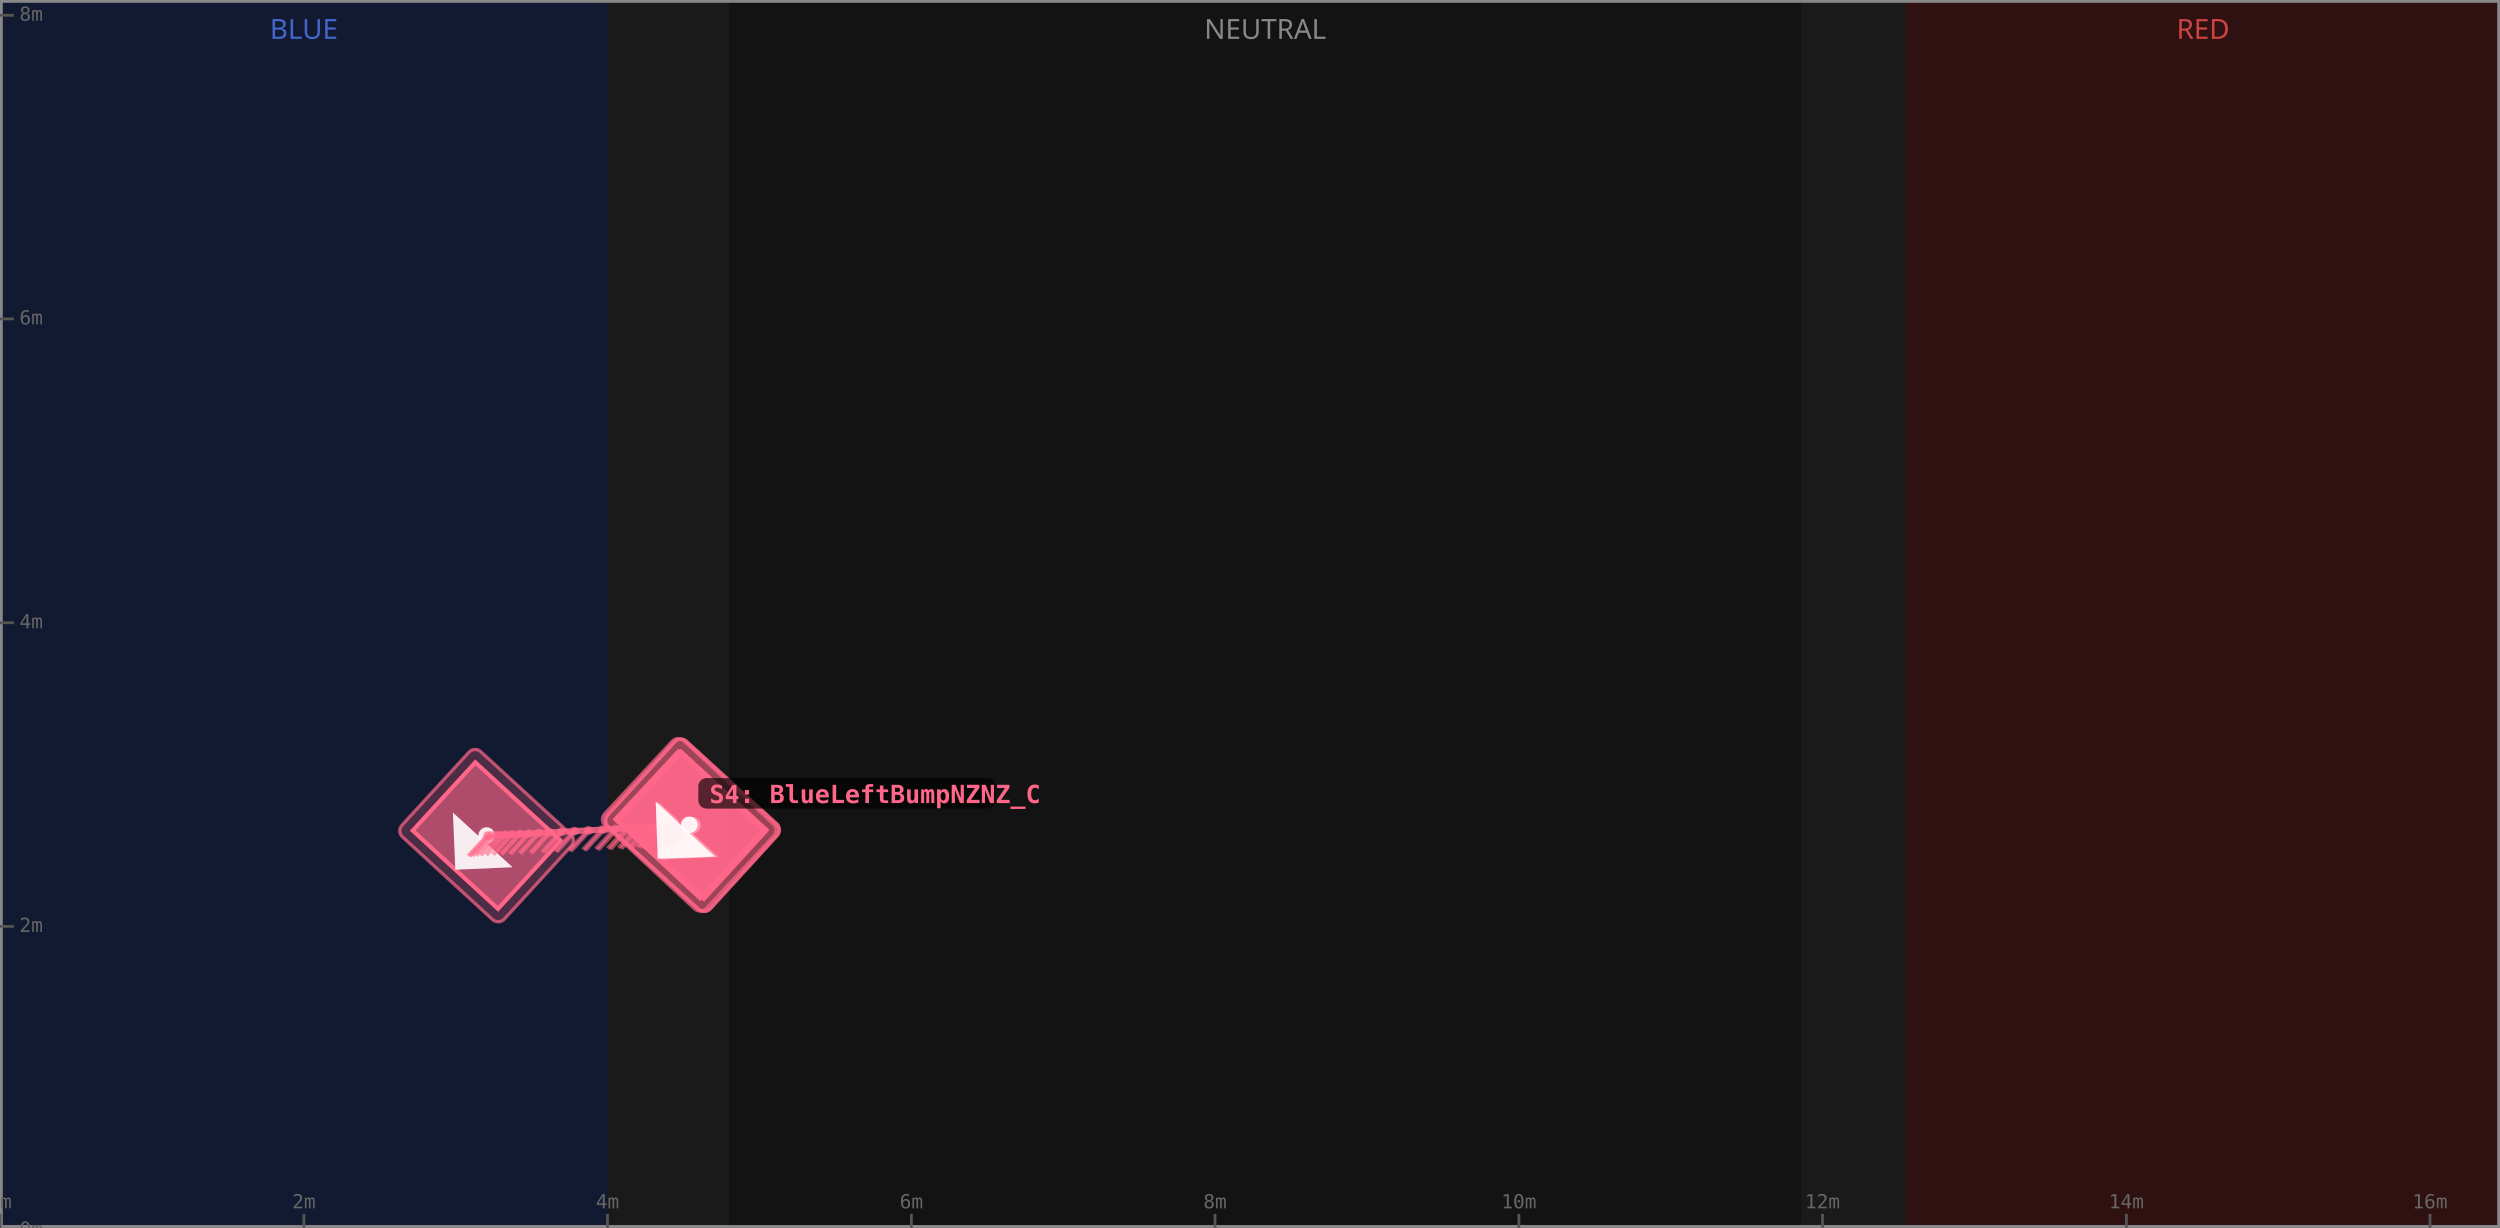
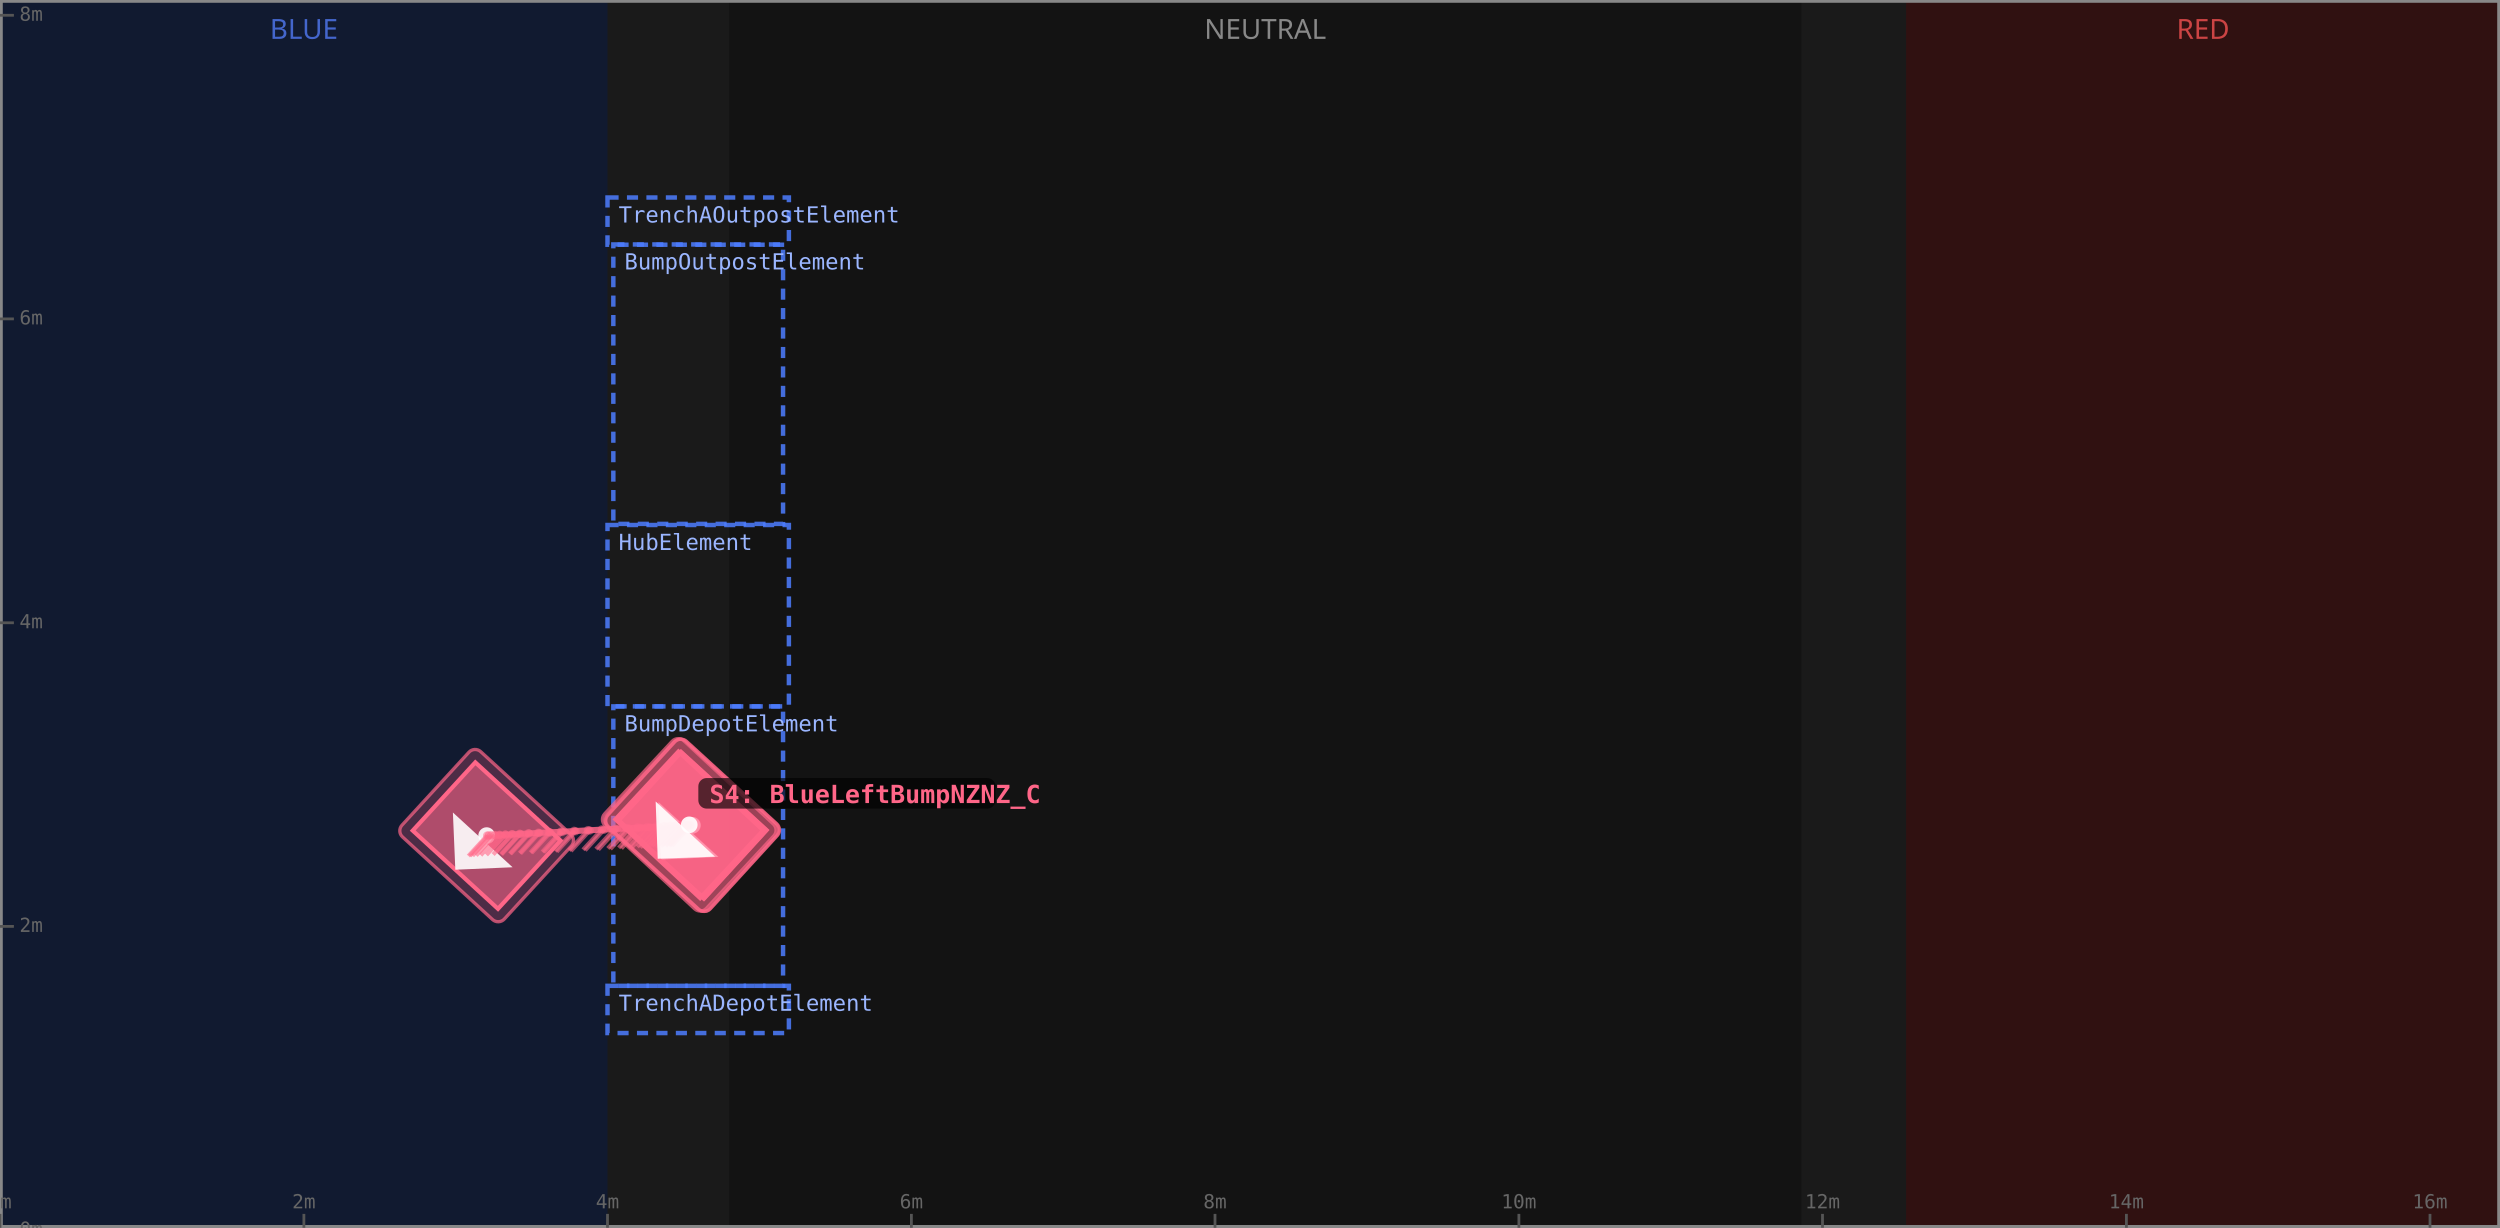
<svg xmlns="http://www.w3.org/2000/svg" width="900" height="442" viewBox="0 0 900 442">
  <rect x="0" y="0" width="900" height="442" fill="#1a1a1a" />
  <rect x="0" y="0" width="218.7" height="442" fill="#0d1a3a" fill-opacity="0.7" />
  <text x="109.4" y="14" text-anchor="middle" font-size="10" fill="#4466cc" font-family="sans-serif">BLUE</text>
  <rect x="262.5" y="0" width="386.0" height="442" fill="#111111" fill-opacity="0.7" />
  <text x="455.5" y="14" text-anchor="middle" font-size="10" fill="#888" font-family="sans-serif">NEUTRAL</text>
  <rect x="686.2" y="0" width="213.8" height="442" fill="#3a0d0d" fill-opacity="0.7" />
  <text x="793.1" y="14" text-anchor="middle" font-size="10" fill="#cc4444" font-family="sans-serif">RED</text>
  <rect x="0" y="0" width="900" height="442" fill="none" stroke="#888" stroke-width="2" />
  <line x1="0.0" y1="442" x2="0.0" y2="437" stroke="#555" stroke-width="1" />
  <text x="0.0" y="435" text-anchor="middle" font-size="7" fill="#666" font-family="monospace">0m</text>
  <line x1="109.4" y1="442" x2="109.4" y2="437" stroke="#555" stroke-width="1" />
  <text x="109.4" y="435" text-anchor="middle" font-size="7" fill="#666" font-family="monospace">2m</text>
  <line x1="218.7" y1="442" x2="218.7" y2="437" stroke="#555" stroke-width="1" />
  <text x="218.7" y="435" text-anchor="middle" font-size="7" fill="#666" font-family="monospace">4m</text>
  <line x1="328.1" y1="442" x2="328.1" y2="437" stroke="#555" stroke-width="1" />
  <text x="328.1" y="435" text-anchor="middle" font-size="7" fill="#666" font-family="monospace">6m</text>
  <line x1="437.4" y1="442" x2="437.4" y2="437" stroke="#555" stroke-width="1" />
  <text x="437.4" y="435" text-anchor="middle" font-size="7" fill="#666" font-family="monospace">8m</text>
  <line x1="546.8" y1="442" x2="546.8" y2="437" stroke="#555" stroke-width="1" />
  <text x="546.8" y="435" text-anchor="middle" font-size="7" fill="#666" font-family="monospace">10m</text>
  <line x1="656.1" y1="442" x2="656.1" y2="437" stroke="#555" stroke-width="1" />
  <text x="656.1" y="435" text-anchor="middle" font-size="7" fill="#666" font-family="monospace">12m</text>
  <line x1="765.5" y1="442" x2="765.5" y2="437" stroke="#555" stroke-width="1" />
  <text x="765.5" y="435" text-anchor="middle" font-size="7" fill="#666" font-family="monospace">14m</text>
  <line x1="874.8" y1="442" x2="874.8" y2="437" stroke="#555" stroke-width="1" />
  <text x="874.8" y="435" text-anchor="middle" font-size="7" fill="#666" font-family="monospace">16m</text>
  <line x1="0" y1="442.9" x2="5" y2="442.9" stroke="#555" stroke-width="1" />
  <text x="7" y="442.9" dominant-baseline="middle" font-size="7" fill="#666" font-family="monospace">0m</text>
  <line x1="0" y1="333.5" x2="5" y2="333.5" stroke="#555" stroke-width="1" />
  <text x="7" y="333.5" dominant-baseline="middle" font-size="7" fill="#666" font-family="monospace">2m</text>
  <line x1="0" y1="224.2" x2="5" y2="224.2" stroke="#555" stroke-width="1" />
  <text x="7" y="224.2" dominant-baseline="middle" font-size="7" fill="#666" font-family="monospace">4m</text>
  <line x1="0" y1="114.8" x2="5" y2="114.8" stroke="#555" stroke-width="1" />
  <text x="7" y="114.8" dominant-baseline="middle" font-size="7" fill="#666" font-family="monospace">6m</text>
  <line x1="0" y1="5.5" x2="5" y2="5.5" stroke="#555" stroke-width="1" />
  <text x="7" y="5.5" dominant-baseline="middle" font-size="7" fill="#666" font-family="monospace">8m</text>
+   <rect x="220.8" y="254.3" width="61.1" height="100.6" fill="none" stroke="#4d7dff" stroke-width="1.6" stroke-dasharray="4 3" stroke-opacity="0.85" />
+   <text x="224.8" y="263.3" text-anchor="start" font-size="8" fill="#9bb6ff" font-family="monospace">BumpDepotElement</text>
+   <rect x="220.8" y="88.0" width="61.1" height="100.6" fill="none" stroke="#4d7dff" stroke-width="1.6" stroke-dasharray="4 3" stroke-opacity="0.85" />
+   <text x="224.8" y="97.0" text-anchor="start" font-size="8" fill="#9bb6ff" font-family="monospace">BumpOutpostElement</text>
+   <rect x="218.7" y="189.0" width="65.3" height="65.3" fill="none" stroke="#4d7dff" stroke-width="1.6" stroke-dasharray="4 3" stroke-opacity="0.85" />
+   <text x="222.7" y="198.0" text-anchor="start" font-size="8" fill="#9bb6ff" font-family="monospace">HubElement</text>
+   <rect x="218.7" y="354.9" width="65.3" height="17.0" fill="none" stroke="#4d7dff" stroke-width="1.6" stroke-dasharray="4 3" stroke-opacity="0.85" />
+   <text x="222.7" y="363.9" text-anchor="start" font-size="8" fill="#9bb6ff" font-family="monospace">TrenchADepotElement</text>
+   <rect x="218.7" y="71.1" width="65.3" height="17.0" fill="none" stroke="#4d7dff" stroke-width="1.6" stroke-dasharray="4 3" stroke-opacity="0.85" />
+   <text x="222.7" y="80.1" text-anchor="start" font-size="8" fill="#9bb6ff" font-family="monospace">TrenchAOutpostElement</text>
  <polyline points="249.36,297.10 249.17,297.11 248.61,297.14 247.66,297.19 246.34,297.26 244.63,297.35 242.55,297.45 240.09,297.58 237.25,297.72 234.04,297.89 230.44,298.07 226.47,298.28 222.12,298.50 217.39,298.74 212.28,299.00 207.17,299.26 202.44,299.50 198.09,299.72 194.12,299.91 190.52,300.09 187.30,300.25 184.47,300.39 182.01,300.51 179.92,300.61 178.22,300.69 176.89,300.75 175.95,300.79 175.38,300.81 175.19,300.82 175.38,300.80 175.93,300.76 176.86,300.71 178.17,300.63 179.84,300.54 181.89,300.43 184.31,300.29 187.10,300.14 190.26,299.97 193.80,299.78 197.71,299.58 201.99,299.35 206.64,299.10 211.66,298.84 216.68,298.57 221.33,298.33 225.61,298.11 229.52,297.90 233.06,297.72 236.22,297.56 239.01,297.41 241.43,297.28 243.48,297.18 245.15,297.09 246.46,297.02 247.39,296.98 247.95,296.95 248.13,296.94" fill="none" stroke="#ff6688" stroke-width="2" stroke-opacity="0.85" stroke-linejoin="round" stroke-linecap="round" />
  <g id="pose2000" transform="translate(249.36,297.10) rotate(132.43)">
    <rect x="-20.83" y="-25.00" width="41.66" height="50.00" rx="3" fill="#ff6688" fill-opacity="0.25" stroke="#ff6688" stroke-width="1.2" stroke-opacity="0.7" />
    <rect x="-16.67" y="-20.83" width="33.33" height="41.66" fill="#ff6688" fill-opacity="0.55" stroke="#ff6688" stroke-width="1.5" />
    <polygon points="16.67,0 2.08,14.58 2.08,-14.58" fill="#ffffff" fill-opacity="0.9" />
    <circle cx="0" cy="0" r="3" fill="#ffffff" fill-opacity="0.9" />
  </g>
  <g id="pose2001" transform="translate(249.17,297.11) rotate(132.43)">
    <rect x="-20.83" y="-25.00" width="41.66" height="50.00" rx="3" fill="#ff6688" fill-opacity="0.25" stroke="#ff6688" stroke-width="1.2" stroke-opacity="0.7" />
    <rect x="-16.67" y="-20.83" width="33.33" height="41.66" fill="#ff6688" fill-opacity="0.55" stroke="#ff6688" stroke-width="1.5" />
    <polygon points="16.67,0 2.08,14.58 2.08,-14.58" fill="#ffffff" fill-opacity="0.9" />
    <circle cx="0" cy="0" r="3" fill="#ffffff" fill-opacity="0.9" />
  </g>
  <g id="pose2002" transform="translate(248.61,297.14) rotate(132.43)">
    <line x1="0" y1="0" x2="10.00" y2="0" stroke="#ff6688" stroke-width="1.5" stroke-opacity="0.6" />
    <circle cx="0" cy="0" r="1.5" fill="#ff6688" fill-opacity="0.5" />
  </g>
  <g id="pose2003" transform="translate(247.66,297.19) rotate(132.43)">
    <line x1="0" y1="0" x2="10.00" y2="0" stroke="#ff6688" stroke-width="1.5" stroke-opacity="0.6" />
    <circle cx="0" cy="0" r="1.5" fill="#ff6688" fill-opacity="0.5" />
  </g>
  <g id="pose2004" transform="translate(246.34,297.26) rotate(132.43)">
    <line x1="0" y1="0" x2="10.00" y2="0" stroke="#ff6688" stroke-width="1.5" stroke-opacity="0.6" />
    <circle cx="0" cy="0" r="1.5" fill="#ff6688" fill-opacity="0.5" />
  </g>
  <g id="pose2005" transform="translate(244.63,297.35) rotate(132.43)">
    <line x1="0" y1="0" x2="10.00" y2="0" stroke="#ff6688" stroke-width="1.5" stroke-opacity="0.6" />
    <circle cx="0" cy="0" r="1.5" fill="#ff6688" fill-opacity="0.5" />
  </g>
  <g id="pose2006" transform="translate(242.55,297.45) rotate(132.43)">
    <line x1="0" y1="0" x2="10.00" y2="0" stroke="#ff6688" stroke-width="1.5" stroke-opacity="0.6" />
    <circle cx="0" cy="0" r="1.5" fill="#ff6688" fill-opacity="0.5" />
  </g>
  <g id="pose2007" transform="translate(240.09,297.58) rotate(132.43)">
    <line x1="0" y1="0" x2="10.00" y2="0" stroke="#ff6688" stroke-width="1.5" stroke-opacity="0.6" />
    <circle cx="0" cy="0" r="1.5" fill="#ff6688" fill-opacity="0.5" />
  </g>
  <g id="pose2008" transform="translate(237.25,297.72) rotate(132.43)">
    <line x1="0" y1="0" x2="10.00" y2="0" stroke="#ff6688" stroke-width="1.5" stroke-opacity="0.6" />
    <circle cx="0" cy="0" r="1.5" fill="#ff6688" fill-opacity="0.5" />
  </g>
  <g id="pose2009" transform="translate(234.04,297.89) rotate(132.43)">
    <line x1="0" y1="0" x2="10.00" y2="0" stroke="#ff6688" stroke-width="1.5" stroke-opacity="0.6" />
    <circle cx="0" cy="0" r="1.5" fill="#ff6688" fill-opacity="0.5" />
  </g>
  <g id="pose2010" transform="translate(230.44,298.07) rotate(132.44)">
    <line x1="0" y1="0" x2="10.00" y2="0" stroke="#ff6688" stroke-width="1.5" stroke-opacity="0.6" />
    <circle cx="0" cy="0" r="1.5" fill="#ff6688" fill-opacity="0.5" />
  </g>
  <g id="pose2011" transform="translate(226.47,298.28) rotate(132.44)">
    <line x1="0" y1="0" x2="10.00" y2="0" stroke="#ff6688" stroke-width="1.5" stroke-opacity="0.6" />
    <circle cx="0" cy="0" r="1.5" fill="#ff6688" fill-opacity="0.5" />
  </g>
  <g id="pose2012" transform="translate(222.12,298.50) rotate(132.44)">
    <line x1="0" y1="0" x2="10.00" y2="0" stroke="#ff6688" stroke-width="1.5" stroke-opacity="0.6" />
    <circle cx="0" cy="0" r="1.5" fill="#ff6688" fill-opacity="0.5" />
  </g>
  <g id="pose2013" transform="translate(217.39,298.74) rotate(132.45)">
    <line x1="0" y1="0" x2="10.00" y2="0" stroke="#ff6688" stroke-width="1.5" stroke-opacity="0.6" />
    <circle cx="0" cy="0" r="1.5" fill="#ff6688" fill-opacity="0.5" />
  </g>
  <g id="pose2014" transform="translate(212.28,299.00) rotate(132.45)">
    <line x1="0" y1="0" x2="10.00" y2="0" stroke="#ff6688" stroke-width="1.5" stroke-opacity="0.6" />
    <circle cx="0" cy="0" r="1.5" fill="#ff6688" fill-opacity="0.5" />
  </g>
  <g id="pose2015" transform="translate(207.17,299.26) rotate(132.46)">
    <line x1="0" y1="0" x2="10.00" y2="0" stroke="#ff6688" stroke-width="1.5" stroke-opacity="0.6" />
    <circle cx="0" cy="0" r="1.5" fill="#ff6688" fill-opacity="0.5" />
  </g>
  <g id="pose2016" transform="translate(202.44,299.50) rotate(132.46)">
    <line x1="0" y1="0" x2="10.00" y2="0" stroke="#ff6688" stroke-width="1.5" stroke-opacity="0.6" />
    <circle cx="0" cy="0" r="1.5" fill="#ff6688" fill-opacity="0.5" />
  </g>
  <g id="pose2017" transform="translate(198.09,299.72) rotate(132.46)">
    <line x1="0" y1="0" x2="10.00" y2="0" stroke="#ff6688" stroke-width="1.5" stroke-opacity="0.6" />
    <circle cx="0" cy="0" r="1.5" fill="#ff6688" fill-opacity="0.5" />
  </g>
  <g id="pose2018" transform="translate(194.12,299.91) rotate(132.47)">
    <line x1="0" y1="0" x2="10.00" y2="0" stroke="#ff6688" stroke-width="1.5" stroke-opacity="0.6" />
    <circle cx="0" cy="0" r="1.5" fill="#ff6688" fill-opacity="0.5" />
  </g>
  <g id="pose2019" transform="translate(190.52,300.09) rotate(132.47)">
    <line x1="0" y1="0" x2="10.00" y2="0" stroke="#ff6688" stroke-width="1.5" stroke-opacity="0.6" />
    <circle cx="0" cy="0" r="1.5" fill="#ff6688" fill-opacity="0.5" />
  </g>
  <g id="pose2020" transform="translate(187.30,300.25) rotate(132.47)">
    <line x1="0" y1="0" x2="10.00" y2="0" stroke="#ff6688" stroke-width="1.5" stroke-opacity="0.6" />
    <circle cx="0" cy="0" r="1.5" fill="#ff6688" fill-opacity="0.5" />
  </g>
  <g id="pose2021" transform="translate(184.47,300.39) rotate(132.48)">
    <line x1="0" y1="0" x2="10.00" y2="0" stroke="#ff6688" stroke-width="1.5" stroke-opacity="0.6" />
    <circle cx="0" cy="0" r="1.5" fill="#ff6688" fill-opacity="0.5" />
  </g>
  <g id="pose2022" transform="translate(182.01,300.51) rotate(132.49)">
    <line x1="0" y1="0" x2="10.00" y2="0" stroke="#ff6688" stroke-width="1.5" stroke-opacity="0.6" />
    <circle cx="0" cy="0" r="1.5" fill="#ff6688" fill-opacity="0.5" />
  </g>
  <g id="pose2023" transform="translate(179.92,300.61) rotate(132.49)">
    <line x1="0" y1="0" x2="10.00" y2="0" stroke="#ff6688" stroke-width="1.5" stroke-opacity="0.6" />
    <circle cx="0" cy="0" r="1.5" fill="#ff6688" fill-opacity="0.5" />
  </g>
  <g id="pose2024" transform="translate(178.22,300.69) rotate(132.50)">
    <line x1="0" y1="0" x2="10.00" y2="0" stroke="#ff6688" stroke-width="1.5" stroke-opacity="0.6" />
    <circle cx="0" cy="0" r="1.5" fill="#ff6688" fill-opacity="0.5" />
  </g>
  <g id="pose2025" transform="translate(176.89,300.75) rotate(132.51)">
    <line x1="0" y1="0" x2="10.00" y2="0" stroke="#ff6688" stroke-width="1.5" stroke-opacity="0.6" />
    <circle cx="0" cy="0" r="1.5" fill="#ff6688" fill-opacity="0.5" />
  </g>
  <g id="pose2026" transform="translate(175.95,300.79) rotate(132.52)">
    <line x1="0" y1="0" x2="10.00" y2="0" stroke="#ff6688" stroke-width="1.5" stroke-opacity="0.6" />
    <circle cx="0" cy="0" r="1.5" fill="#ff6688" fill-opacity="0.5" />
  </g>
  <g id="pose2027" transform="translate(175.38,300.81) rotate(132.53)">
    <line x1="0" y1="0" x2="10.00" y2="0" stroke="#ff6688" stroke-width="1.5" stroke-opacity="0.6" />
    <circle cx="0" cy="0" r="1.5" fill="#ff6688" fill-opacity="0.5" />
  </g>
  <g id="pose2028" transform="translate(175.19,300.82) rotate(132.54)">
    <rect x="-20.83" y="-25.00" width="41.66" height="50.00" rx="3" fill="#ff6688" fill-opacity="0.25" stroke="#ff6688" stroke-width="1.2" stroke-opacity="0.7" />
    <rect x="-16.67" y="-20.83" width="33.33" height="41.66" fill="#ff6688" fill-opacity="0.55" stroke="#ff6688" stroke-width="1.5" />
    <polygon points="16.67,0 2.08,14.58 2.08,-14.58" fill="#ffffff" fill-opacity="0.9" />
    <circle cx="0" cy="0" r="3" fill="#ffffff" fill-opacity="0.9" />
  </g>
  <g id="pose2029" transform="translate(175.38,300.80) rotate(132.55)">
    <line x1="0" y1="0" x2="10.00" y2="0" stroke="#ff6688" stroke-width="1.5" stroke-opacity="0.6" />
    <circle cx="0" cy="0" r="1.5" fill="#ff6688" fill-opacity="0.5" />
  </g>
  <g id="pose2030" transform="translate(175.93,300.76) rotate(132.56)">
    <line x1="0" y1="0" x2="10.00" y2="0" stroke="#ff6688" stroke-width="1.5" stroke-opacity="0.6" />
    <circle cx="0" cy="0" r="1.5" fill="#ff6688" fill-opacity="0.5" />
  </g>
  <g id="pose2031" transform="translate(176.86,300.71) rotate(132.58)">
    <line x1="0" y1="0" x2="10.00" y2="0" stroke="#ff6688" stroke-width="1.5" stroke-opacity="0.6" />
    <circle cx="0" cy="0" r="1.5" fill="#ff6688" fill-opacity="0.5" />
  </g>
  <g id="pose2032" transform="translate(178.17,300.63) rotate(132.60)">
    <line x1="0" y1="0" x2="10.00" y2="0" stroke="#ff6688" stroke-width="1.5" stroke-opacity="0.6" />
    <circle cx="0" cy="0" r="1.5" fill="#ff6688" fill-opacity="0.5" />
  </g>
  <g id="pose2033" transform="translate(179.84,300.54) rotate(132.61)">
    <line x1="0" y1="0" x2="10.00" y2="0" stroke="#ff6688" stroke-width="1.5" stroke-opacity="0.6" />
    <circle cx="0" cy="0" r="1.5" fill="#ff6688" fill-opacity="0.5" />
  </g>
  <g id="pose2034" transform="translate(181.89,300.43) rotate(132.63)">
    <line x1="0" y1="0" x2="10.00" y2="0" stroke="#ff6688" stroke-width="1.5" stroke-opacity="0.6" />
    <circle cx="0" cy="0" r="1.5" fill="#ff6688" fill-opacity="0.5" />
  </g>
  <g id="pose2035" transform="translate(184.31,300.29) rotate(132.65)">
    <line x1="0" y1="0" x2="10.00" y2="0" stroke="#ff6688" stroke-width="1.5" stroke-opacity="0.6" />
    <circle cx="0" cy="0" r="1.5" fill="#ff6688" fill-opacity="0.5" />
  </g>
  <g id="pose2036" transform="translate(187.10,300.14) rotate(132.67)">
    <line x1="0" y1="0" x2="10.00" y2="0" stroke="#ff6688" stroke-width="1.5" stroke-opacity="0.6" />
    <circle cx="0" cy="0" r="1.5" fill="#ff6688" fill-opacity="0.5" />
  </g>
  <g id="pose2037" transform="translate(190.26,299.97) rotate(132.68)">
    <line x1="0" y1="0" x2="10.00" y2="0" stroke="#ff6688" stroke-width="1.5" stroke-opacity="0.6" />
    <circle cx="0" cy="0" r="1.5" fill="#ff6688" fill-opacity="0.5" />
  </g>
  <g id="pose2038" transform="translate(193.80,299.78) rotate(132.70)">
    <line x1="0" y1="0" x2="10.00" y2="0" stroke="#ff6688" stroke-width="1.5" stroke-opacity="0.6" />
    <circle cx="0" cy="0" r="1.5" fill="#ff6688" fill-opacity="0.5" />
  </g>
  <g id="pose2039" transform="translate(197.71,299.58) rotate(132.72)">
    <line x1="0" y1="0" x2="10.00" y2="0" stroke="#ff6688" stroke-width="1.5" stroke-opacity="0.6" />
    <circle cx="0" cy="0" r="1.5" fill="#ff6688" fill-opacity="0.5" />
  </g>
  <g id="pose2040" transform="translate(201.99,299.35) rotate(132.74)">
    <line x1="0" y1="0" x2="10.00" y2="0" stroke="#ff6688" stroke-width="1.5" stroke-opacity="0.6" />
    <circle cx="0" cy="0" r="1.5" fill="#ff6688" fill-opacity="0.5" />
  </g>
  <g id="pose2041" transform="translate(206.64,299.10) rotate(132.76)">
    <line x1="0" y1="0" x2="10.00" y2="0" stroke="#ff6688" stroke-width="1.5" stroke-opacity="0.6" />
    <circle cx="0" cy="0" r="1.5" fill="#ff6688" fill-opacity="0.5" />
  </g>
  <g id="pose2042" transform="translate(211.66,298.84) rotate(132.77)">
    <line x1="0" y1="0" x2="10.00" y2="0" stroke="#ff6688" stroke-width="1.5" stroke-opacity="0.6" />
    <circle cx="0" cy="0" r="1.5" fill="#ff6688" fill-opacity="0.5" />
  </g>
  <g id="pose2043" transform="translate(216.68,298.57) rotate(132.79)">
    <line x1="0" y1="0" x2="10.00" y2="0" stroke="#ff6688" stroke-width="1.5" stroke-opacity="0.6" />
    <circle cx="0" cy="0" r="1.5" fill="#ff6688" fill-opacity="0.5" />
  </g>
  <g id="pose2044" transform="translate(221.33,298.33) rotate(132.80)">
    <line x1="0" y1="0" x2="10.00" y2="0" stroke="#ff6688" stroke-width="1.5" stroke-opacity="0.6" />
    <circle cx="0" cy="0" r="1.5" fill="#ff6688" fill-opacity="0.5" />
  </g>
  <g id="pose2045" transform="translate(225.61,298.11) rotate(132.82)">
    <line x1="0" y1="0" x2="10.00" y2="0" stroke="#ff6688" stroke-width="1.5" stroke-opacity="0.6" />
    <circle cx="0" cy="0" r="1.5" fill="#ff6688" fill-opacity="0.5" />
  </g>
  <g id="pose2046" transform="translate(229.52,297.90) rotate(132.83)">
    <line x1="0" y1="0" x2="10.00" y2="0" stroke="#ff6688" stroke-width="1.5" stroke-opacity="0.6" />
    <circle cx="0" cy="0" r="1.5" fill="#ff6688" fill-opacity="0.5" />
  </g>
  <g id="pose2047" transform="translate(233.06,297.72) rotate(132.85)">
    <line x1="0" y1="0" x2="10.00" y2="0" stroke="#ff6688" stroke-width="1.5" stroke-opacity="0.6" />
    <circle cx="0" cy="0" r="1.5" fill="#ff6688" fill-opacity="0.5" />
  </g>
  <g id="pose2048" transform="translate(236.22,297.56) rotate(132.86)">
    <line x1="0" y1="0" x2="10.00" y2="0" stroke="#ff6688" stroke-width="1.5" stroke-opacity="0.6" />
    <circle cx="0" cy="0" r="1.5" fill="#ff6688" fill-opacity="0.5" />
  </g>
  <g id="pose2049" transform="translate(239.01,297.41) rotate(132.87)">
    <line x1="0" y1="0" x2="10.00" y2="0" stroke="#ff6688" stroke-width="1.5" stroke-opacity="0.6" />
    <circle cx="0" cy="0" r="1.5" fill="#ff6688" fill-opacity="0.5" />
  </g>
  <g id="pose2050" transform="translate(241.43,297.28) rotate(132.88)">
    <line x1="0" y1="0" x2="10.00" y2="0" stroke="#ff6688" stroke-width="1.5" stroke-opacity="0.6" />
    <circle cx="0" cy="0" r="1.5" fill="#ff6688" fill-opacity="0.5" />
  </g>
  <g id="pose2051" transform="translate(243.48,297.18) rotate(132.90)">
    <line x1="0" y1="0" x2="10.00" y2="0" stroke="#ff6688" stroke-width="1.5" stroke-opacity="0.6" />
    <circle cx="0" cy="0" r="1.5" fill="#ff6688" fill-opacity="0.5" />
  </g>
  <g id="pose2052" transform="translate(245.15,297.09) rotate(132.91)">
    <line x1="0" y1="0" x2="10.00" y2="0" stroke="#ff6688" stroke-width="1.5" stroke-opacity="0.6" />
    <circle cx="0" cy="0" r="1.5" fill="#ff6688" fill-opacity="0.5" />
  </g>
  <g id="pose2053" transform="translate(246.46,297.02) rotate(132.91)">
    <line x1="0" y1="0" x2="10.00" y2="0" stroke="#ff6688" stroke-width="1.5" stroke-opacity="0.6" />
    <circle cx="0" cy="0" r="1.5" fill="#ff6688" fill-opacity="0.5" />
  </g>
  <g id="pose2054" transform="translate(247.39,296.98) rotate(132.92)">
    <line x1="0" y1="0" x2="10.00" y2="0" stroke="#ff6688" stroke-width="1.5" stroke-opacity="0.6" />
    <circle cx="0" cy="0" r="1.5" fill="#ff6688" fill-opacity="0.5" />
  </g>
  <g id="pose2055" transform="translate(247.95,296.95) rotate(132.93)">
    <line x1="0" y1="0" x2="10.00" y2="0" stroke="#ff6688" stroke-width="1.5" stroke-opacity="0.6" />
    <circle cx="0" cy="0" r="1.5" fill="#ff6688" fill-opacity="0.5" />
  </g>
  <g id="pose2056" transform="translate(248.13,296.94) rotate(132.93)">
    <rect x="-20.83" y="-25.00" width="41.66" height="50.00" rx="3" fill="#ff6688" fill-opacity="0.25" stroke="#ff6688" stroke-width="1.2" stroke-opacity="0.7" />
    <rect x="-16.67" y="-20.83" width="33.33" height="41.66" fill="#ff6688" fill-opacity="0.55" stroke="#ff6688" stroke-width="1.5" />
    <polygon points="16.67,0 2.08,14.58 2.08,-14.58" fill="#ffffff" fill-opacity="0.9" />
    <circle cx="0" cy="0" r="3" fill="#ffffff" fill-opacity="0.9" />
  </g>
  <rect x="251.4" y="280.1" width="107.0" height="11" rx="3" fill="#000000" fill-opacity="0.65" />
  <text x="255.4" y="289.1" font-size="9" fill="#ff6688" font-family="monospace" font-weight="bold">S4: BlueLeftBumpNZNZ_C</text>
</svg>
